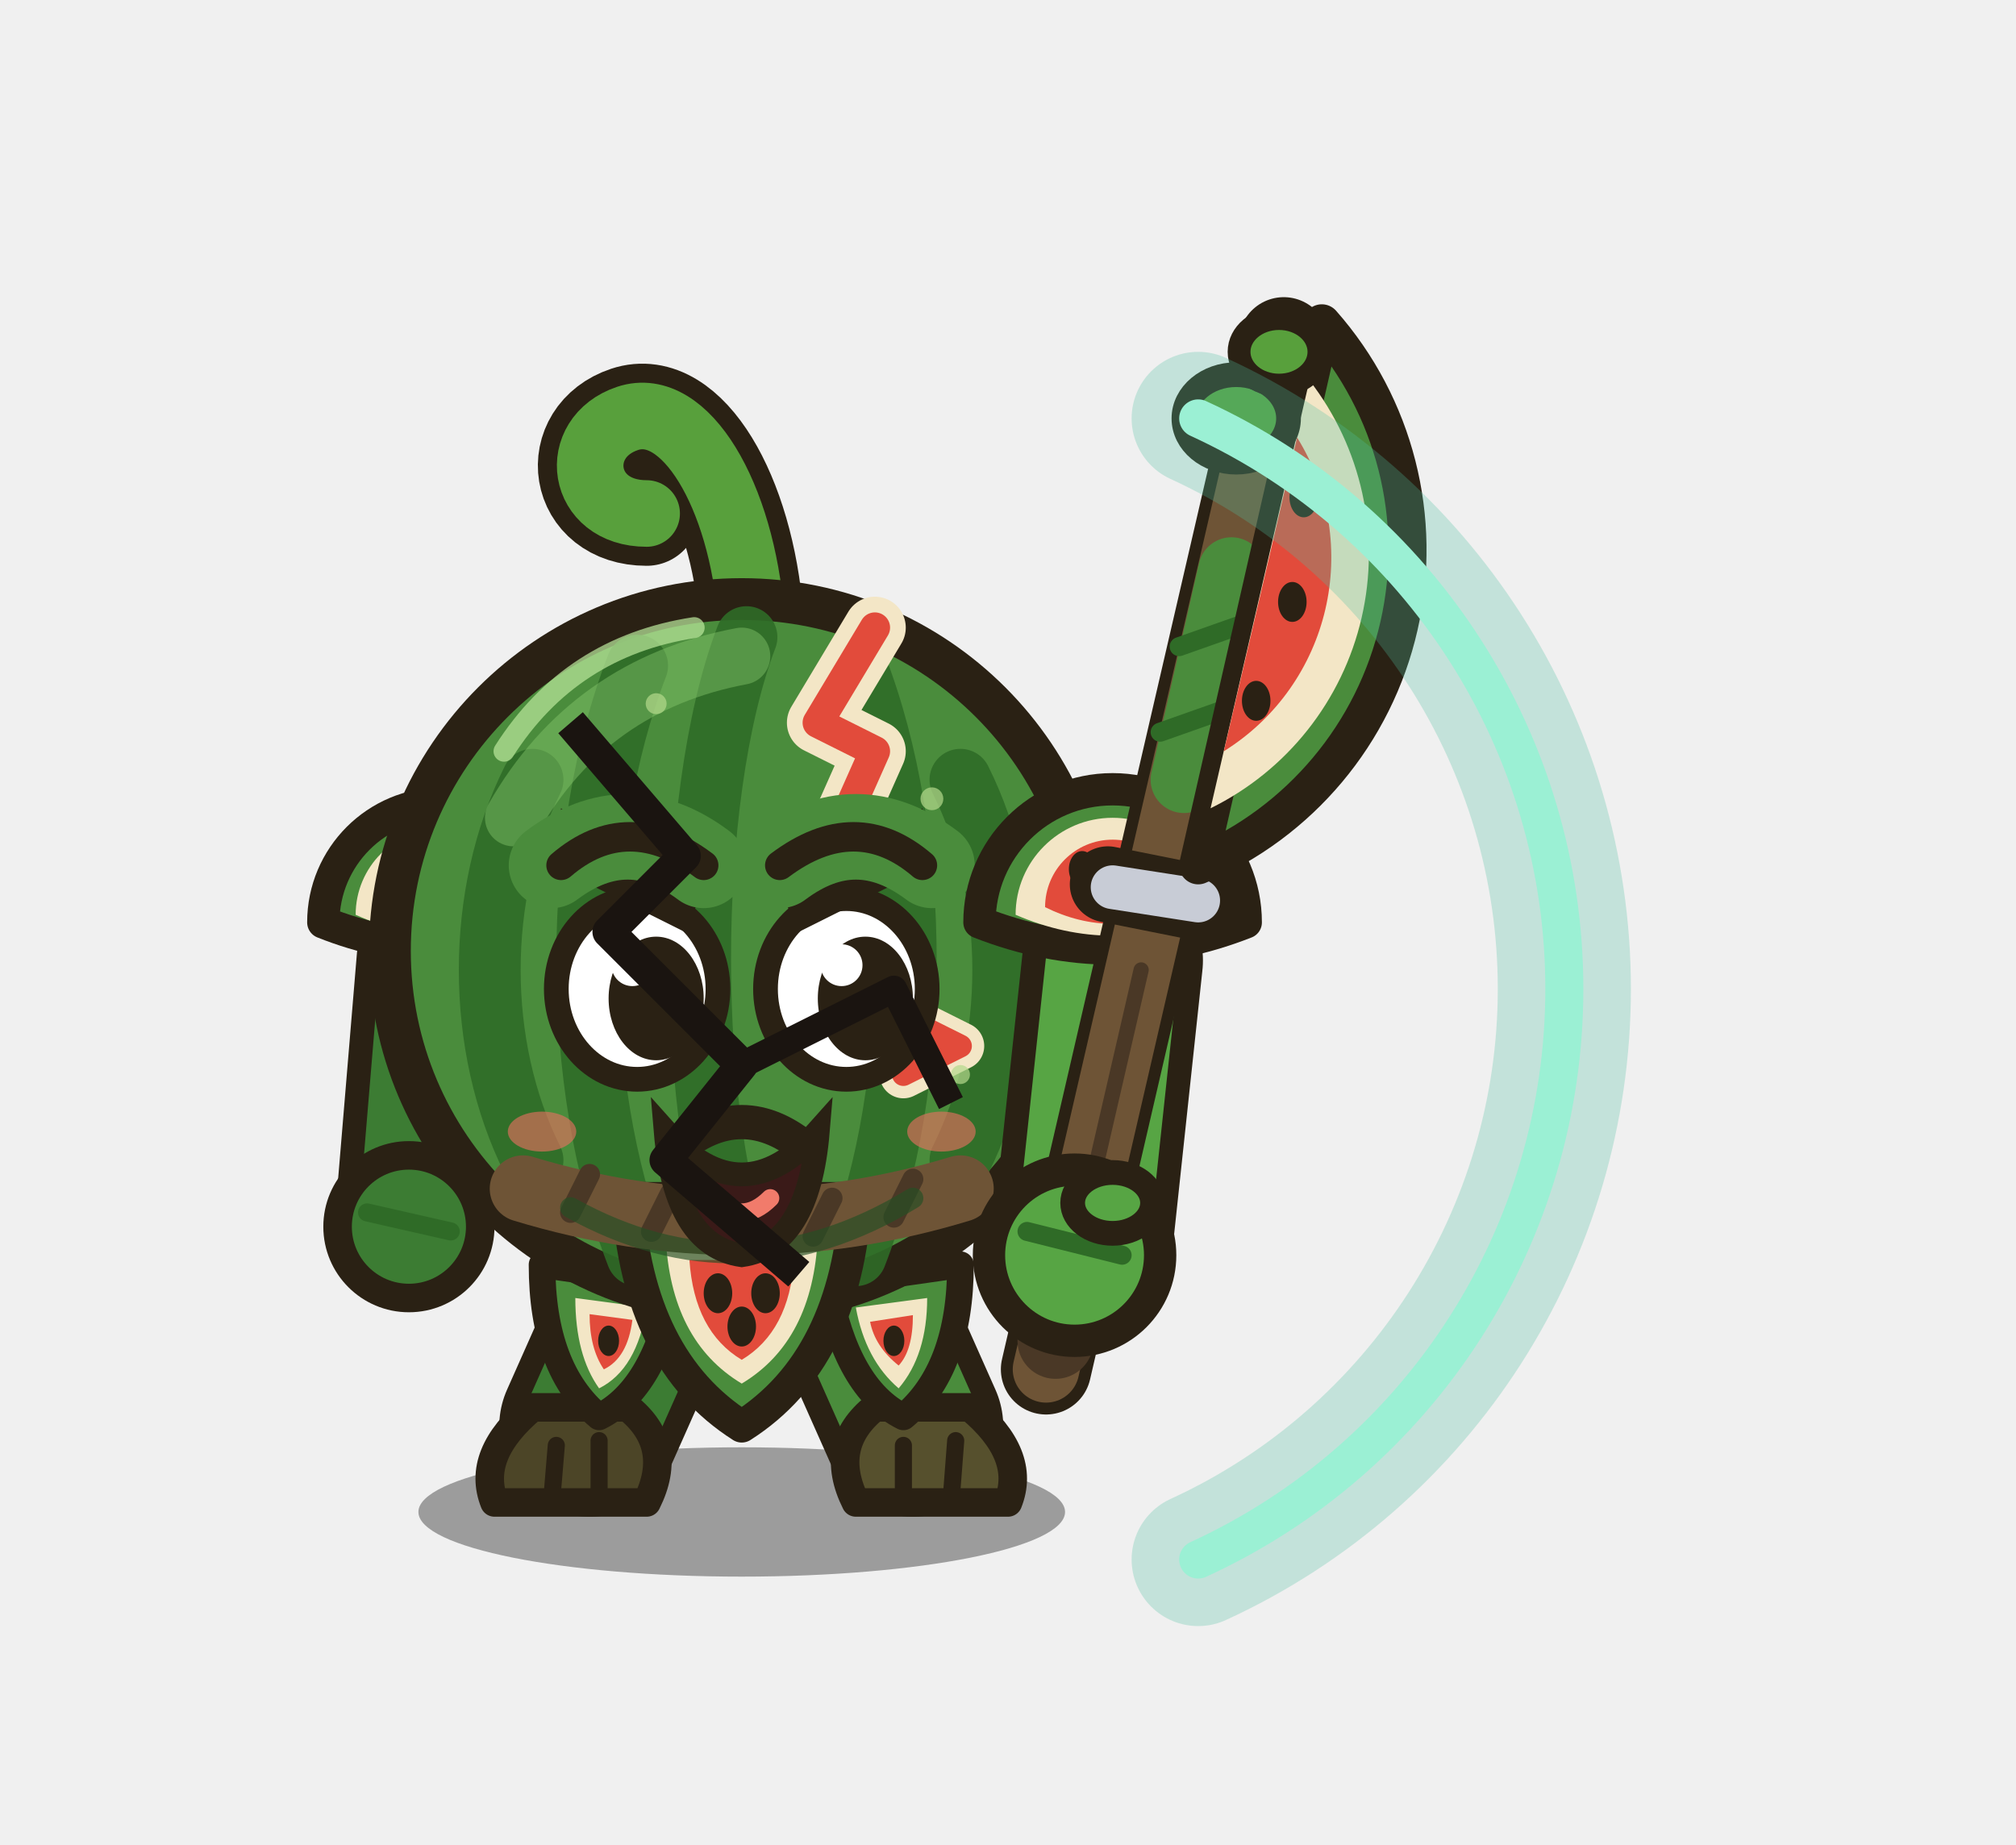
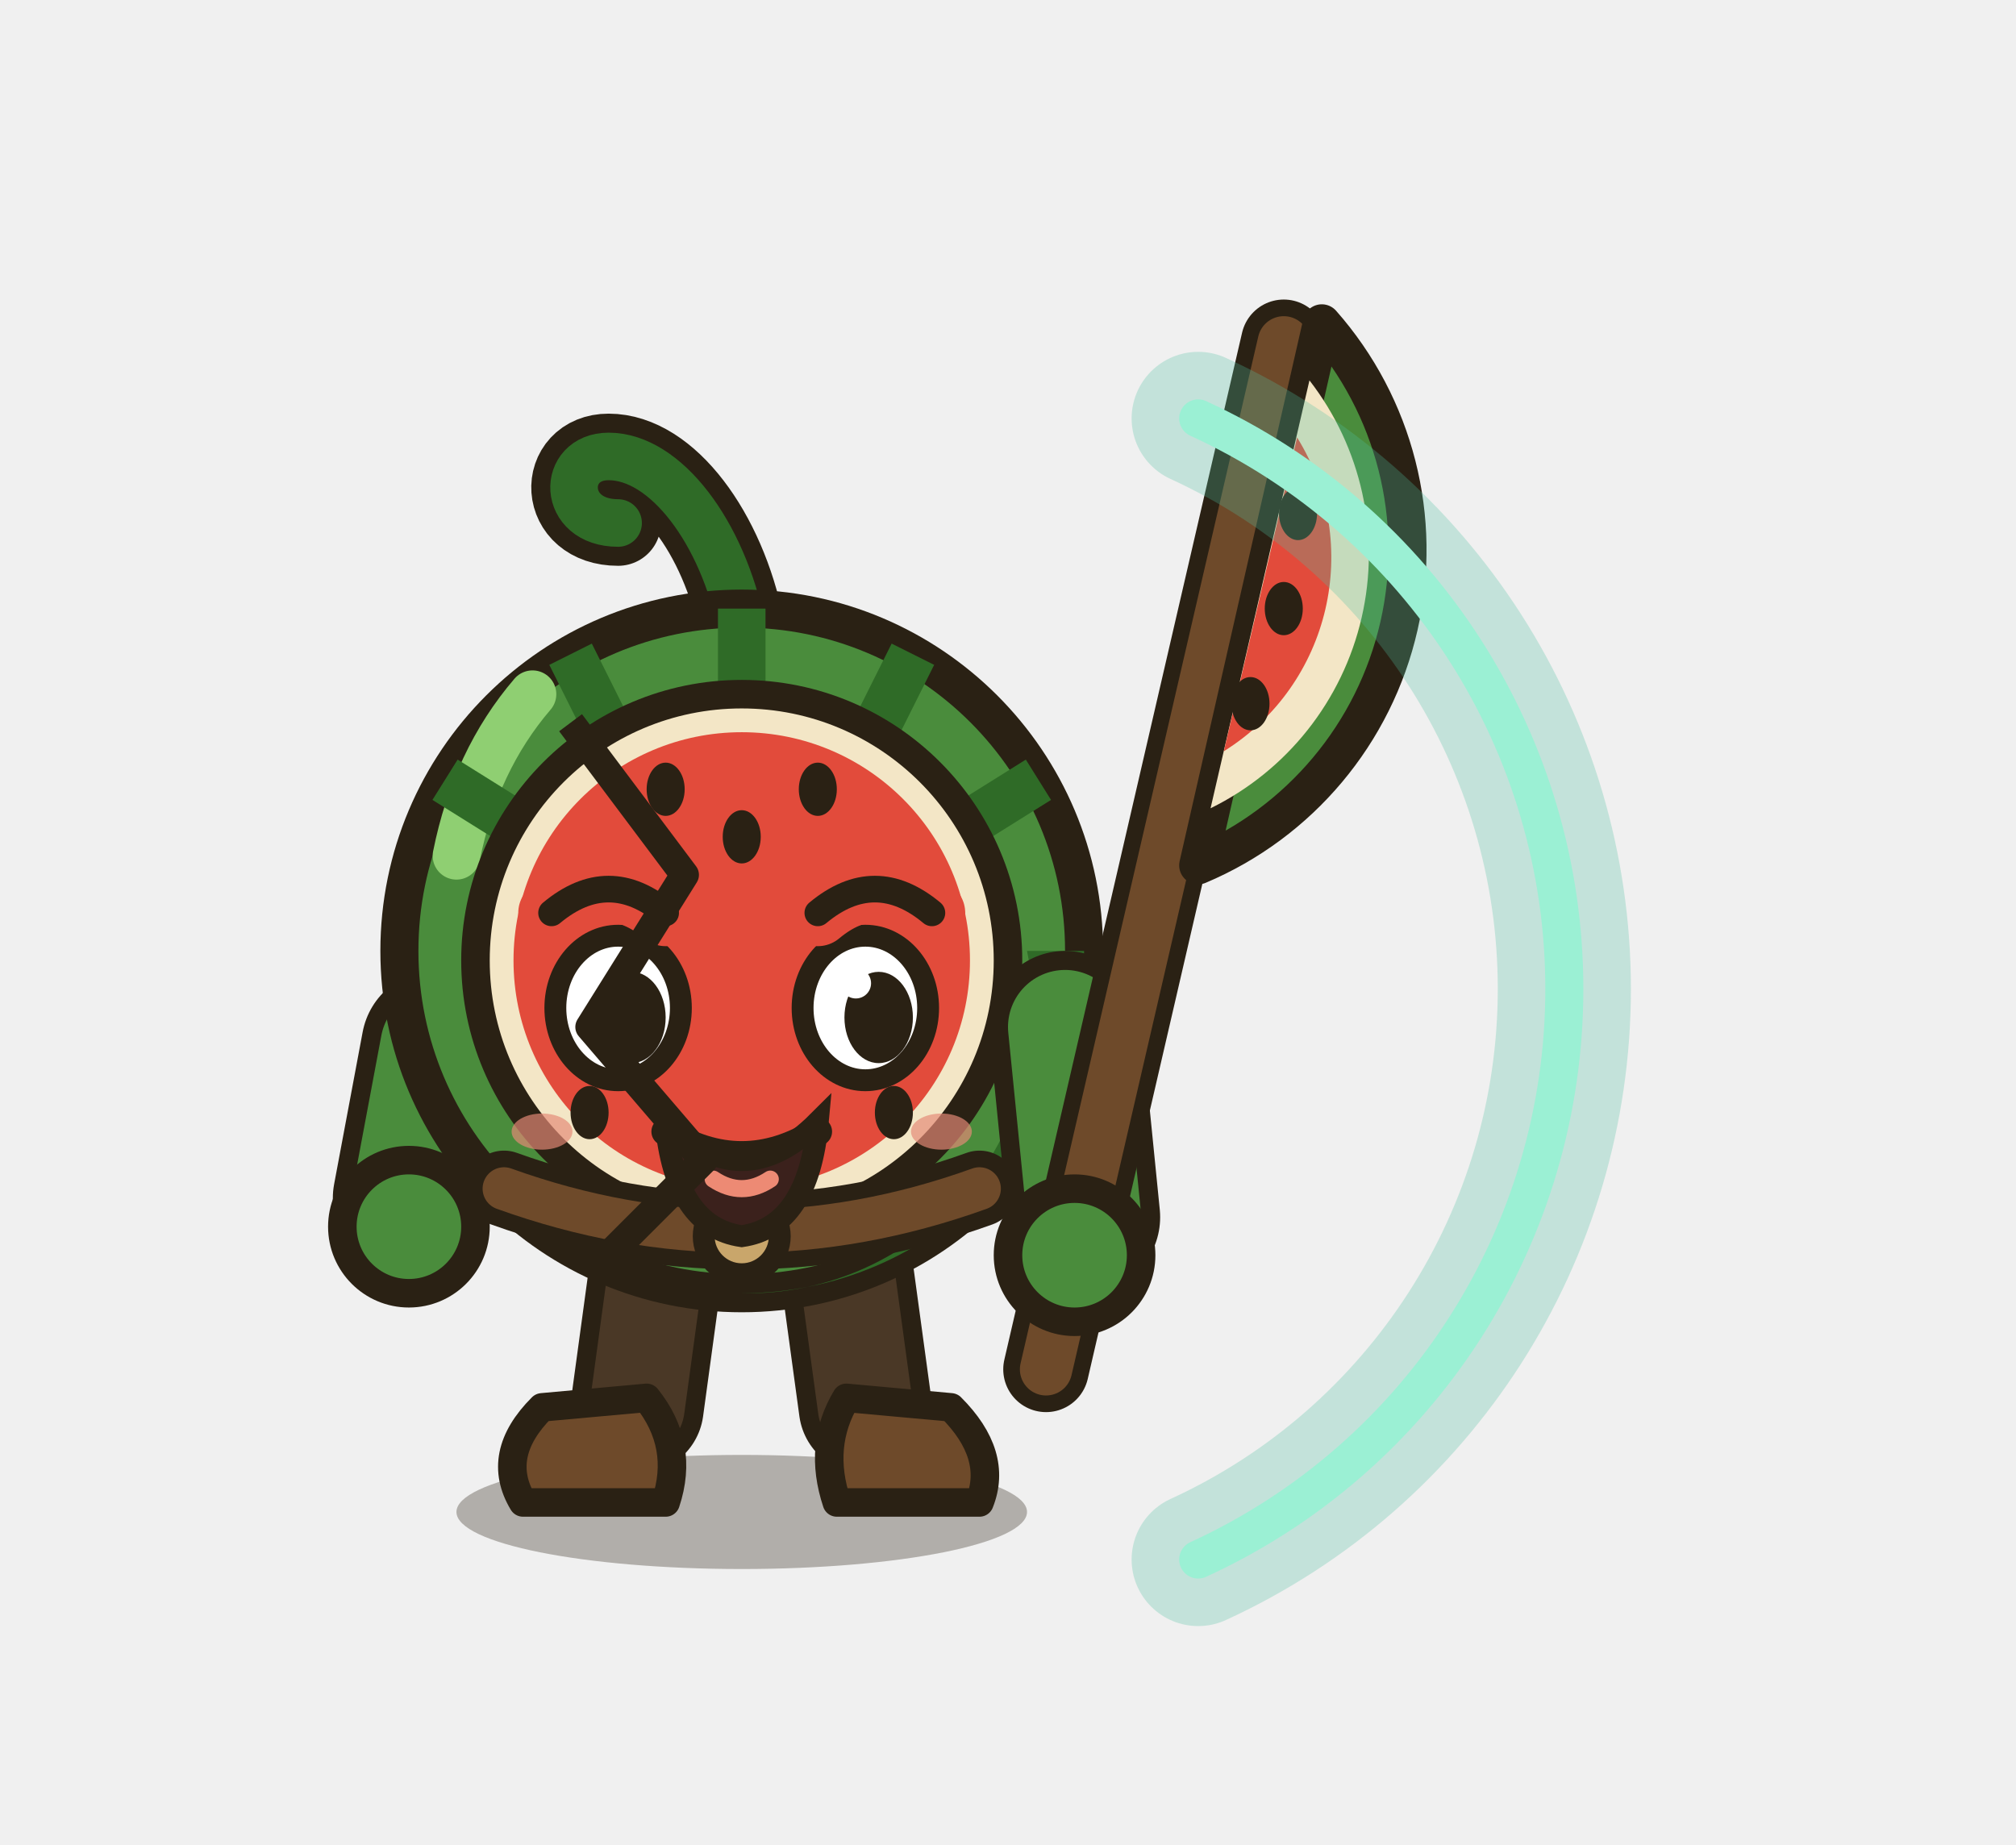
<svg xmlns="http://www.w3.org/2000/svg" viewBox="-26 -22 212 194" class="rig" data-atk="swing" data-unit="karpuz" style="--dur-atk:1.20s">
-   <ellipse class="shadow" cx="52" cy="137" rx="34" ry="6.8" fill="#000" opacity=".35" />
-   <g class="armB" style="transform-origin:20.5px 84px">
-     <path d="M20 79 L18 103" stroke="#2A2114" stroke-width="17" stroke-linecap="round" />
-     <path d="M20 79 L18 103" stroke="#3C7C33" stroke-width="12" stroke-linecap="round" />
-     <circle cx="17" cy="107" r="7.5" fill="#3C7C33" stroke="#2A2114" stroke-width="3" />
-     <path d="M12.6 105.5 L21.4 107.5" stroke="#2F6B27" stroke-width="1.9" stroke-linecap="round" />
-     <path d="M8 75 A12.5 12.5 0 0 1 33 75 Q20.5 80 8 75 Z" fill="#4A8C3C" stroke="#2A2114" stroke-width="3.4" stroke-linejoin="round" />
-     <path d="M11.4 74.2 A9.1 9.1 0 0 1 29.6 74.2 Q20.5 78.3 11.4 74.2 Z" fill="#F3E6C6" />
-     <path d="M14.2 73.5 A6.3 6.3 0 0 1 26.8 73.5 Q20.5 76.8 14.2 73.5 Z" fill="#E24B3B" />
-     <ellipse cx="17.5" cy="69.8" rx="1.3" ry="1.8" fill="#2A2114" />
-     <ellipse cx="23.5" cy="69.8" rx="1.3" ry="1.8" fill="#2A2114" />
-     <ellipse cx="20.5" cy="72.6" rx="1.3" ry="1.8" fill="#2A2114" />
+   <ellipse class="shadow" cx="52" cy="137" rx="30" ry="6" fill="#2A2114" opacity=".32" />
+   <g class="armB" style="transform-origin:20px 88px">
+     <path d="M20 88 L17 104" stroke="#2A2114" stroke-width="16" stroke-linecap="round" />
+     <path d="M20 88 L17 104" stroke="#4A8C3C" stroke-width="12" stroke-linecap="round" />
+     <circle cx="17" cy="107" r="7" fill="#4A8C3C" stroke="#2A2114" stroke-width="3" />
  </g>
-   <g class="legB">
-     <path d="M44 110 L36 128" stroke="#2A2114" stroke-width="19" stroke-linecap="round" />
-     <path d="M44 110 L36 128" stroke="#3C7C33" stroke-width="14" stroke-linecap="round" />
-     <path d="M30 126 Q24 131 26 136 L42 136 Q45 130 40 126 Z" fill="#4C4527" stroke="#2A2114" stroke-width="3" stroke-linejoin="round" />
-     <path d="M32 136 L32.5 130" stroke="#2A2114" stroke-width="1.8" stroke-linecap="round" />
-     <path d="M37 136 L37 129.5" stroke="#2A2114" stroke-width="1.8" stroke-linecap="round" />
-     <path d="M31 111 L45 113 Q43 124 37 127 Q31 122 31 111 Z" fill="#4A8C3C" stroke="#2A2114" stroke-width="2.8" stroke-linejoin="round" />
-     <path d="M34.5 114.5 L42 115.5 Q41 122 37 124 Q34.5 120.5 34.5 114.5 Z" fill="#F3E6C6" />
-     <path d="M36 116.2 L40.5 116.8 Q40 120.8 37.5 122 Q36 119.8 36 116.2 Z" fill="#E24B3B" />
-     <ellipse cx="38" cy="119" rx="1.1" ry="1.6" fill="#2A2114" />
+   <g class="legB" style="transform-origin:44px 114px">
+     <path d="M44 104 L41 126" stroke="#2A2114" stroke-width="14" stroke-linecap="round" />
+     <path d="M44 104 L41 126" stroke="#4A3826" stroke-width="10" stroke-linecap="round" />
+     <path d="M31 126 Q26 131 29 136 L44 136 Q46 130 42 125 Z" fill="#6E4A2A" stroke="#2A2114" stroke-width="3" stroke-linejoin="round" />
  </g>
-   <g class="legF">
-     <path d="M62 110 L70 128" stroke="#2A2114" stroke-width="19" stroke-linecap="round" />
-     <path d="M62 110 L70 128" stroke="#4A8C3C" stroke-width="14" stroke-linecap="round" />
-     <path d="M66 126 Q61 130 64 136 L80 136 Q82 131 76 126 Z" fill="#56502D" stroke="#2A2114" stroke-width="3" stroke-linejoin="round" />
-     <path d="M69 136 L69 130" stroke="#2A2114" stroke-width="1.8" stroke-linecap="round" />
-     <path d="M74 136 L74.5 129.5" stroke="#2A2114" stroke-width="1.8" stroke-linecap="round" />
-     <path d="M61 113 L75 111 Q75 122 69 127 Q63 124 61 113 Z" fill="#4A8C3C" stroke="#2A2114" stroke-width="2.8" stroke-linejoin="round" />
-     <path d="M64 115.5 L71.5 114.5 Q71.5 120.5 68.5 124 Q65 121 64 115.5 Z" fill="#F3E6C6" />
-     <path d="M65.5 117 L70 116.3 Q70 120 68.5 121.6 Q66 119.6 65.5 117 Z" fill="#E24B3B" />
-     <ellipse cx="68" cy="119" rx="1.1" ry="1.6" fill="#2A2114" />
+   <g class="legF" style="transform-origin:62px 114px">
+     <path d="M62 104 L65 126" stroke="#2A2114" stroke-width="14" stroke-linecap="round" />
+     <path d="M62 104 L65 126" stroke="#4A3826" stroke-width="10" stroke-linecap="round" />
+     <path d="M63 125 Q60 130 62 136 L77 136 Q79 131 74 126 Z" fill="#6E4A2A" stroke="#2A2114" stroke-width="3" stroke-linejoin="round" />
  </g>
  <g class="body">
-     <path d="M53 43 C52 30 46 20 40 22 C34 24 35 32 42 32" stroke="#2A2114" stroke-width="11" fill="none" stroke-linecap="round" />
-     <path d="M53 43 C52 30 46 20 40 22 C34 24 35 32 42 32" stroke="#58A03C" stroke-width="7" fill="none" stroke-linecap="round" />
-     <circle cx="52" cy="78" r="37" fill="#4A8C3C" stroke="#2A2114" stroke-width="4.4" />
-     <path d="M30 60 C24 72 24 88 30 100" stroke="#2F6B27" stroke-width="6.5" fill="none" opacity=".9" stroke-linecap="round" />
-     <path d="M41 48 C34 66 34 92 41 110" stroke="#2F6B27" stroke-width="6.5" fill="none" opacity=".9" stroke-linecap="round" />
-     <path d="M52.5 45 C46 62 46 96 52.5 112" stroke="#2F6B27" stroke-width="6.5" fill="none" opacity=".9" stroke-linecap="round" />
-     <path d="M64 48 C71 66 71 92 64 110" stroke="#2F6B27" stroke-width="6.5" fill="none" opacity=".9" stroke-linecap="round" />
-     <path d="M75 60 C81 72 81 88 75 100" stroke="#2F6B27" stroke-width="6.5" fill="none" opacity=".9" stroke-linecap="round" />
-     <path d="M28 64 Q36 50 52 47" stroke="#8FCF72" stroke-width="6" fill="none" opacity=".4" stroke-linecap="round" />
-     <path d="M66 44 L60 54 L66 57 L62 66" stroke="#F3E6C6" stroke-width="6.5" fill="none" stroke-linejoin="round" stroke-linecap="round" />
-     <path d="M66 44 L60 54 L66 57 L62 66" stroke="#E24B3B" stroke-width="3.2" fill="none" stroke-linejoin="round" stroke-linecap="round" />
-     <path d="M69 85 L75 88 L69 91" stroke="#F3E6C6" stroke-width="5" fill="none" stroke-linejoin="round" stroke-linecap="round" />
-     <path d="M69 85 L75 88 L69 91" stroke="#E24B3B" stroke-width="2.4" fill="none" stroke-linejoin="round" stroke-linecap="round" />
-     <ellipse cx="41" cy="82" rx="8.5" ry="9.5" fill="#fff" stroke="#2A2114" stroke-width="2.6" />
-     <ellipse cx="63" cy="82" rx="8.5" ry="9.5" fill="#fff" stroke="#2A2114" stroke-width="2.6" />
-     <ellipse cx="43" cy="83" rx="5" ry="6.5" fill="#2A2114" />
-     <ellipse cx="65" cy="83" rx="5" ry="6.5" fill="#2A2114" />
-     <circle cx="40.5" cy="79.5" r="2.2" fill="#fff" />
-     <circle cx="62.5" cy="79.5" r="2.2" fill="#fff" />
-     <path d="M33 63 L48 71.5 L46 76 L32 69 Z" fill="#2A2114" stroke-linejoin="round" />
-     <path d="M71 63 L56 71.5 L58 76 L72 69 Z" fill="#2A2114" stroke-linejoin="round" />
-     <path d="M45 99 Q52 93 59 99" stroke="#2A2114" stroke-width="3.6" fill="none" stroke-linecap="round" />
-     <path d="M40 104 L64 104 Q63 121 52 128 Q41 121 40 104 Z" fill="#4A8C3C" stroke="#2A2114" stroke-width="3.4" stroke-linejoin="round" />
-     <path d="M44 108 L60 108 Q59.5 119 52 123.5 Q44.5 119 44 108 Z" fill="#F3E6C6" />
-     <path d="M46.5 110.5 L57.5 110.5 Q57 118 52 121 Q47 118 46.5 110.5 Z" fill="#E24B3B" />
-     <ellipse cx="49.5" cy="114" rx="1.5" ry="2.1" fill="#2A2114" />
-     <ellipse cx="54.5" cy="114" rx="1.5" ry="2.1" fill="#2A2114" />
-     <ellipse cx="52" cy="117.5" rx="1.5" ry="2.1" fill="#2A2114" />
-     <path d="M29 103 Q52 110 75 103" stroke="#6E5436" stroke-width="7" fill="none" stroke-linecap="round" />
-     <path d="M34 105.5 L36 101.5" stroke="#4A3826" stroke-width="2.2" stroke-linecap="round" />
-     <path d="M42.5 107.5 L44.5 103.5" stroke="#4A3826" stroke-width="2.2" stroke-linecap="round" />
-     <path d="M51 108.5 L53 104.5" stroke="#4A3826" stroke-width="2.2" stroke-linecap="round" />
-     <path d="M59.5 108 L61.5 104" stroke="#4A3826" stroke-width="2.2" stroke-linecap="round" />
-     <path d="M68 106 L70 102" stroke="#4A3826" stroke-width="2.2" stroke-linecap="round" />
-     <path d="M27 57 Q34 46 47 44" fill="none" stroke="#B9E69A" stroke-width="2.2" stroke-linecap="round" opacity=".72" />
-     <path d="M34 105 Q52 115 70 104" fill="none" stroke="#244F23" stroke-width="2.2" stroke-linecap="round" opacity=".65" />
-     <g fill="#B4D98B" opacity=".7">
-       <circle cx="32" cy="69" r="1.3" />
-       <circle cx="43" cy="52" r="1.1" />
-       <circle cx="72" cy="62" r="1.2" />
-       <circle cx="75" cy="91" r="1" />
+     <path d="M52 44 C50 34 44 26 38 26 C33 26 33 33 39 33" fill="none" stroke="#2A2114" stroke-width="9" stroke-linecap="round" />
+     <path d="M52 44 C50 34 44 26 38 26 C33 26 33 33 39 33" fill="none" stroke="#2F6B27" stroke-width="5" stroke-linecap="round" />
+     <circle cx="52" cy="78" r="36" fill="#4A8C3C" stroke="#2A2114" stroke-width="4" />
+     <path d="M88 78 A36 36 0 0 1 52 114 A30 30 0 0 0 82 78 Z" fill="#2F6B27" />
+     <path d="M22 68 Q24 58 30 51" fill="none" stroke="#8FCF72" stroke-width="5" stroke-linecap="round" />
+     <path d="M52 42 L52 52 M70 46.8 L66 54.8 M34 46.8 L38 54.8 M83.2 60 L75.2 65 M20.8 60 L28.8 65" stroke="#2F6B27" stroke-width="5" />
+     <circle cx="52" cy="79" r="28" fill="#F3E6C6" stroke="#2A2114" stroke-width="3" />
+     <circle cx="52" cy="79" r="24" fill="#E24B3B" />
+     <g fill="#2A2114">
+       <ellipse cx="44" cy="61" rx="2" ry="2.8" />
+       <ellipse cx="60" cy="61" rx="2" ry="2.8" />
+       <ellipse cx="52" cy="66" rx="2" ry="2.8" />
+       <ellipse cx="36" cy="95" rx="2" ry="2.8" />
+       <ellipse cx="68" cy="95" rx="2" ry="2.8" />
    </g>
+     <path d="M32 72 L44 74 M60 74 L72 72" stroke="#2A2114" stroke-width="3.4" stroke-linecap="round" />
+     <ellipse cx="39" cy="84" rx="6.6" ry="7.6" fill="#FFFFFF" stroke="#2A2114" stroke-width="2.3" />
+     <ellipse cx="65" cy="84" rx="6.6" ry="7.6" fill="#FFFFFF" stroke="#2A2114" stroke-width="2.3" />
+     <ellipse cx="40.4" cy="85" rx="3.6" ry="4.8" fill="#2A2114" />
+     <ellipse cx="66.4" cy="85" rx="3.6" ry="4.8" fill="#2A2114" />
+     <circle cx="38" cy="81.4" r="1.6" fill="#FFFFFF" />
+     <circle cx="64" cy="81.4" r="1.6" fill="#FFFFFF" />
+     <path d="M44 97 Q52 102 60 97" stroke="#2A2114" stroke-width="3" fill="none" stroke-linecap="round" />
+     <path d="M27 103 Q52 112 77 103" fill="none" stroke="#2A2114" stroke-width="8" stroke-linecap="round" />
+     <path d="M27 103 Q52 112 77 103" fill="none" stroke="#6E4A2A" stroke-width="4.5" stroke-linecap="round" />
+     <circle cx="52" cy="108" r="4" fill="#C9A66B" stroke="#2A2114" stroke-width="2.3" />
    <g data-expression="cute">
-       <path d="M32 69 Q40 63 48 69 M56 69 Q64 63 72 69" fill="none" stroke="#4A8C3C" stroke-width="9" stroke-linecap="round" />
-       <path d="M33 69 Q40 63 48 69 M56 69 Q64 63 71 69" fill="none" stroke="#2A2114" stroke-width="3.1" stroke-linecap="round" />
-       <ellipse cx="31" cy="97" rx="3.6" ry="2.1" fill="#E86F60" opacity=".62" />
-       <ellipse cx="73" cy="97" rx="3.6" ry="2.1" fill="#E86F60" opacity=".62" />
-       <path d="M44 97 Q52 106 60 97 Q59 109 52 110 Q45 109 44 97 Z" fill="#3A1A18" stroke="#2A2114" stroke-width="2.5" />
-       <path d="M49 104 Q52 107 55 104" fill="none" stroke="#F17B6B" stroke-width="1.9" stroke-linecap="round" />
+       <path d="M32 74 Q38 69 44 74 M60 74 Q66 69 72 74" fill="none" stroke="#E24B3B" stroke-width="7" stroke-linecap="round" />
+       <path d="M32 74 Q38 69 44 74 M60 74 Q66 69 72 74" fill="none" stroke="#2A2114" stroke-width="2.8" stroke-linecap="round" />
+       <ellipse cx="31" cy="97" rx="3.2" ry="1.9" fill="#E48A76" opacity=".68" />
+       <ellipse cx="73" cy="97" rx="3.2" ry="1.9" fill="#E48A76" opacity=".68" />
+       <path d="M44 96 Q52 104 60 96 Q59 107 52 108 Q45 107 44 96 Z" fill="#3B211C" stroke="#2A2114" stroke-width="2.3" />
+       <path d="M49 102 Q52 104 55 102" fill="none" stroke="#ED8A74" stroke-width="1.8" stroke-linecap="round" />
    </g>
-     <path class="crack" d="M34 54 L46 68 L38 76 L52 90 L44 100 L58 112" stroke="#1A1410" stroke-width="3.4" fill="none" stroke-linejoin="round" />
-     <path class="crack" d="M52 90 L68 82 L74 94" stroke="#1A1410" stroke-width="2.8" fill="none" stroke-linejoin="round" />
+     <path class="crack" d="M34 54 L46 70 L36 86 L48 100 L38 110" stroke="#2A2114" stroke-width="3" fill="none" stroke-linejoin="round" />
  </g>
-   <g class="armF" style="transform-origin:91px 84px">
-     <path d="M91 79 L88 107" stroke="#2A2114" stroke-width="19" stroke-linecap="round" />
-     <path d="M91 79 L88 107" stroke="#57A544" stroke-width="14" stroke-linecap="round" />
-     <path d="M77 75 A14 14 0 0 1 105 75 Q91 80.5 77 75 Z" fill="#4A8C3C" stroke="#2A2114" stroke-width="3.4" stroke-linejoin="round" />
-     <path d="M80.8 74.2 A10.2 10.2 0 0 1 101.2 74.2 Q91 78.6 80.8 74.2 Z" fill="#F3E6C6" />
-     <path d="M83.9 73.4 A7.1 7.1 0 0 1 98.1 73.4 Q91 76.9 83.9 73.4 Z" fill="#E24B3B" />
-     <ellipse cx="87.8" cy="69.4" rx="1.4" ry="1.9" fill="#2A2114" />
-     <ellipse cx="94.2" cy="69.4" rx="1.4" ry="1.9" fill="#2A2114" />
-     <ellipse cx="91" cy="72.4" rx="1.4" ry="1.9" fill="#2A2114" />
-     <path d="M84 122 L109 14" stroke="#2A2114" stroke-width="9.5" stroke-linecap="round" />
-     <path d="M84 122 L109 14" stroke="#6E5436" stroke-width="7" stroke-linecap="round" />
-     <path d="M88 106 L94 80" stroke="#4A3826" stroke-width="1.6" stroke-linecap="round" />
-     <path d="M85 119 L87 111" stroke="#4A3826" stroke-width="8" stroke-linecap="round" />
-     <path d="M98.5 60 L103.5 38" stroke="#4A8C3C" stroke-width="7" stroke-linecap="round" />
-     <path d="M96 55 L104.5 52" stroke="#2F6B27" stroke-width="2" stroke-linecap="round" />
-     <path d="M98 46 L106.5 43" stroke="#2F6B27" stroke-width="2" stroke-linecap="round" />
-     <path d="M90.5 71 L100.5 73" stroke="#2A2114" stroke-width="8" stroke-linecap="round" />
-     <path d="M91 71.3 L100 72.7" stroke="#C8CCD6" stroke-width="4.6" stroke-linecap="round" />
+   <g class="armF" style="transform-origin:86px 86px">
+     <path d="M86 86 L88 106" stroke="#2A2114" stroke-width="16" stroke-linecap="round" />
+     <path d="M86 86 L88 106" stroke="#4A8C3C" stroke-width="12" stroke-linecap="round" />
+     <path d="M84 122 L109 14" stroke="#2A2114" stroke-width="9" stroke-linecap="round" />
+     <path d="M84 122 L109 14" stroke="#6E4A2A" stroke-width="5.5" stroke-linecap="round" />
    <path d="M113 12 A36 36 0 0 1 100 69 Z" fill="#4A8C3C" stroke="#2A2114" stroke-width="4" stroke-linejoin="round" />
    <path d="M111.7 18 A29.8 29.8 0 0 1 101.3 63 Z" fill="#F3E6C6" />
    <path d="M110.4 24 A24 24 0 0 1 102.7 57 Z" fill="#E24B3B" />
-     <ellipse cx="111.1" cy="30.3" rx="1.5" ry="2.1" fill="#2A2114" />
-     <ellipse cx="109.9" cy="41.3" rx="1.5" ry="2.1" fill="#2A2114" />
-     <ellipse cx="106.1" cy="51.7" rx="1.5" ry="2.1" fill="#2A2114" />
-     <ellipse cx="104" cy="22" rx="5.5" ry="4.6" fill="#58A03C" stroke="#2A2114" stroke-width="2.6" />
-     <ellipse cx="108.5" cy="15" rx="4.2" ry="3.5" fill="#58A03C" stroke="#2A2114" stroke-width="2.4" />
-     <circle cx="87" cy="110" r="9" fill="#57A544" stroke="#2A2114" stroke-width="3.4" />
-     <path d="M82 107.5 L92 110" stroke="#2F6B27" stroke-width="2" stroke-linecap="round" />
-     <ellipse cx="91" cy="104.5" rx="4.2" ry="3.2" fill="#57A544" stroke="#2A2114" stroke-width="2.6" />
+     <g fill="#2A2114">
+       <ellipse cx="110.5" cy="32" rx="2" ry="2.8" />
+       <ellipse cx="109" cy="42" rx="2" ry="2.8" />
+       <ellipse cx="105.5" cy="52" rx="2" ry="2.8" />
+     </g>
+     <circle cx="87" cy="110" r="7" fill="#4A8C3C" stroke="#2A2114" stroke-width="3" />
  </g>
  <g class="fx" style="transform-origin:52px 78px">
    <path d="M100 22 A 66 66 0 0 1 100 142" fill="none" stroke="#4FBFA0" stroke-width="14" opacity=".28" stroke-linecap="round" />
    <path d="M100 22 A 66 66 0 0 1 100 142" fill="none" stroke="#9BF0D4" stroke-width="4" stroke-linecap="round" />
  </g>
</svg>
